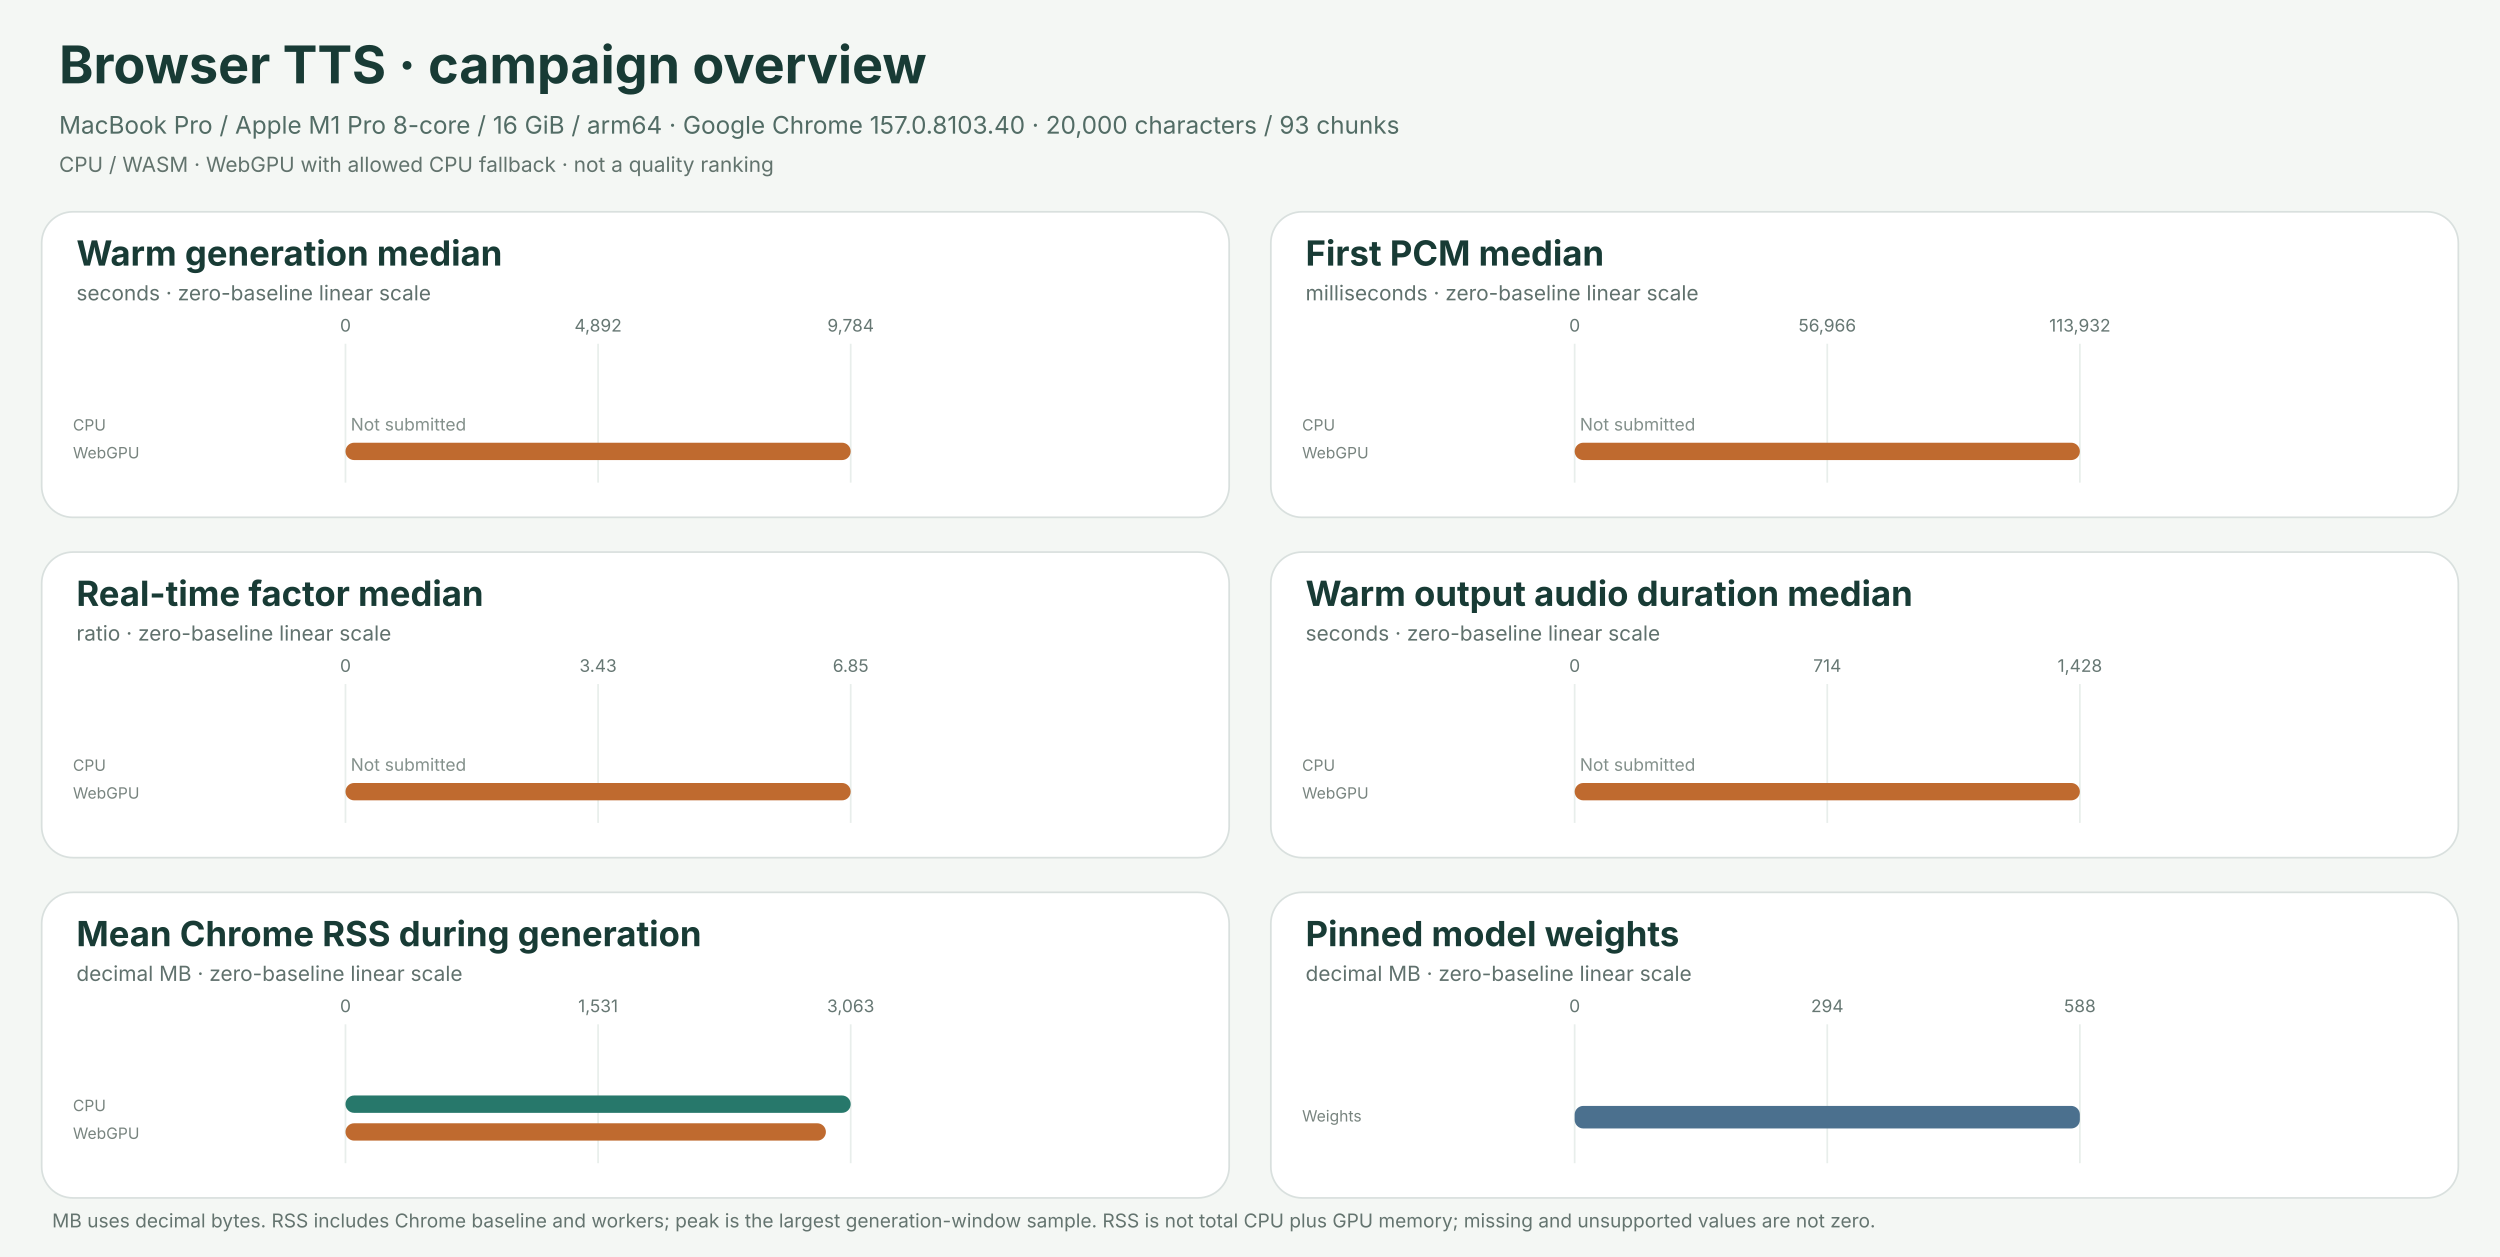
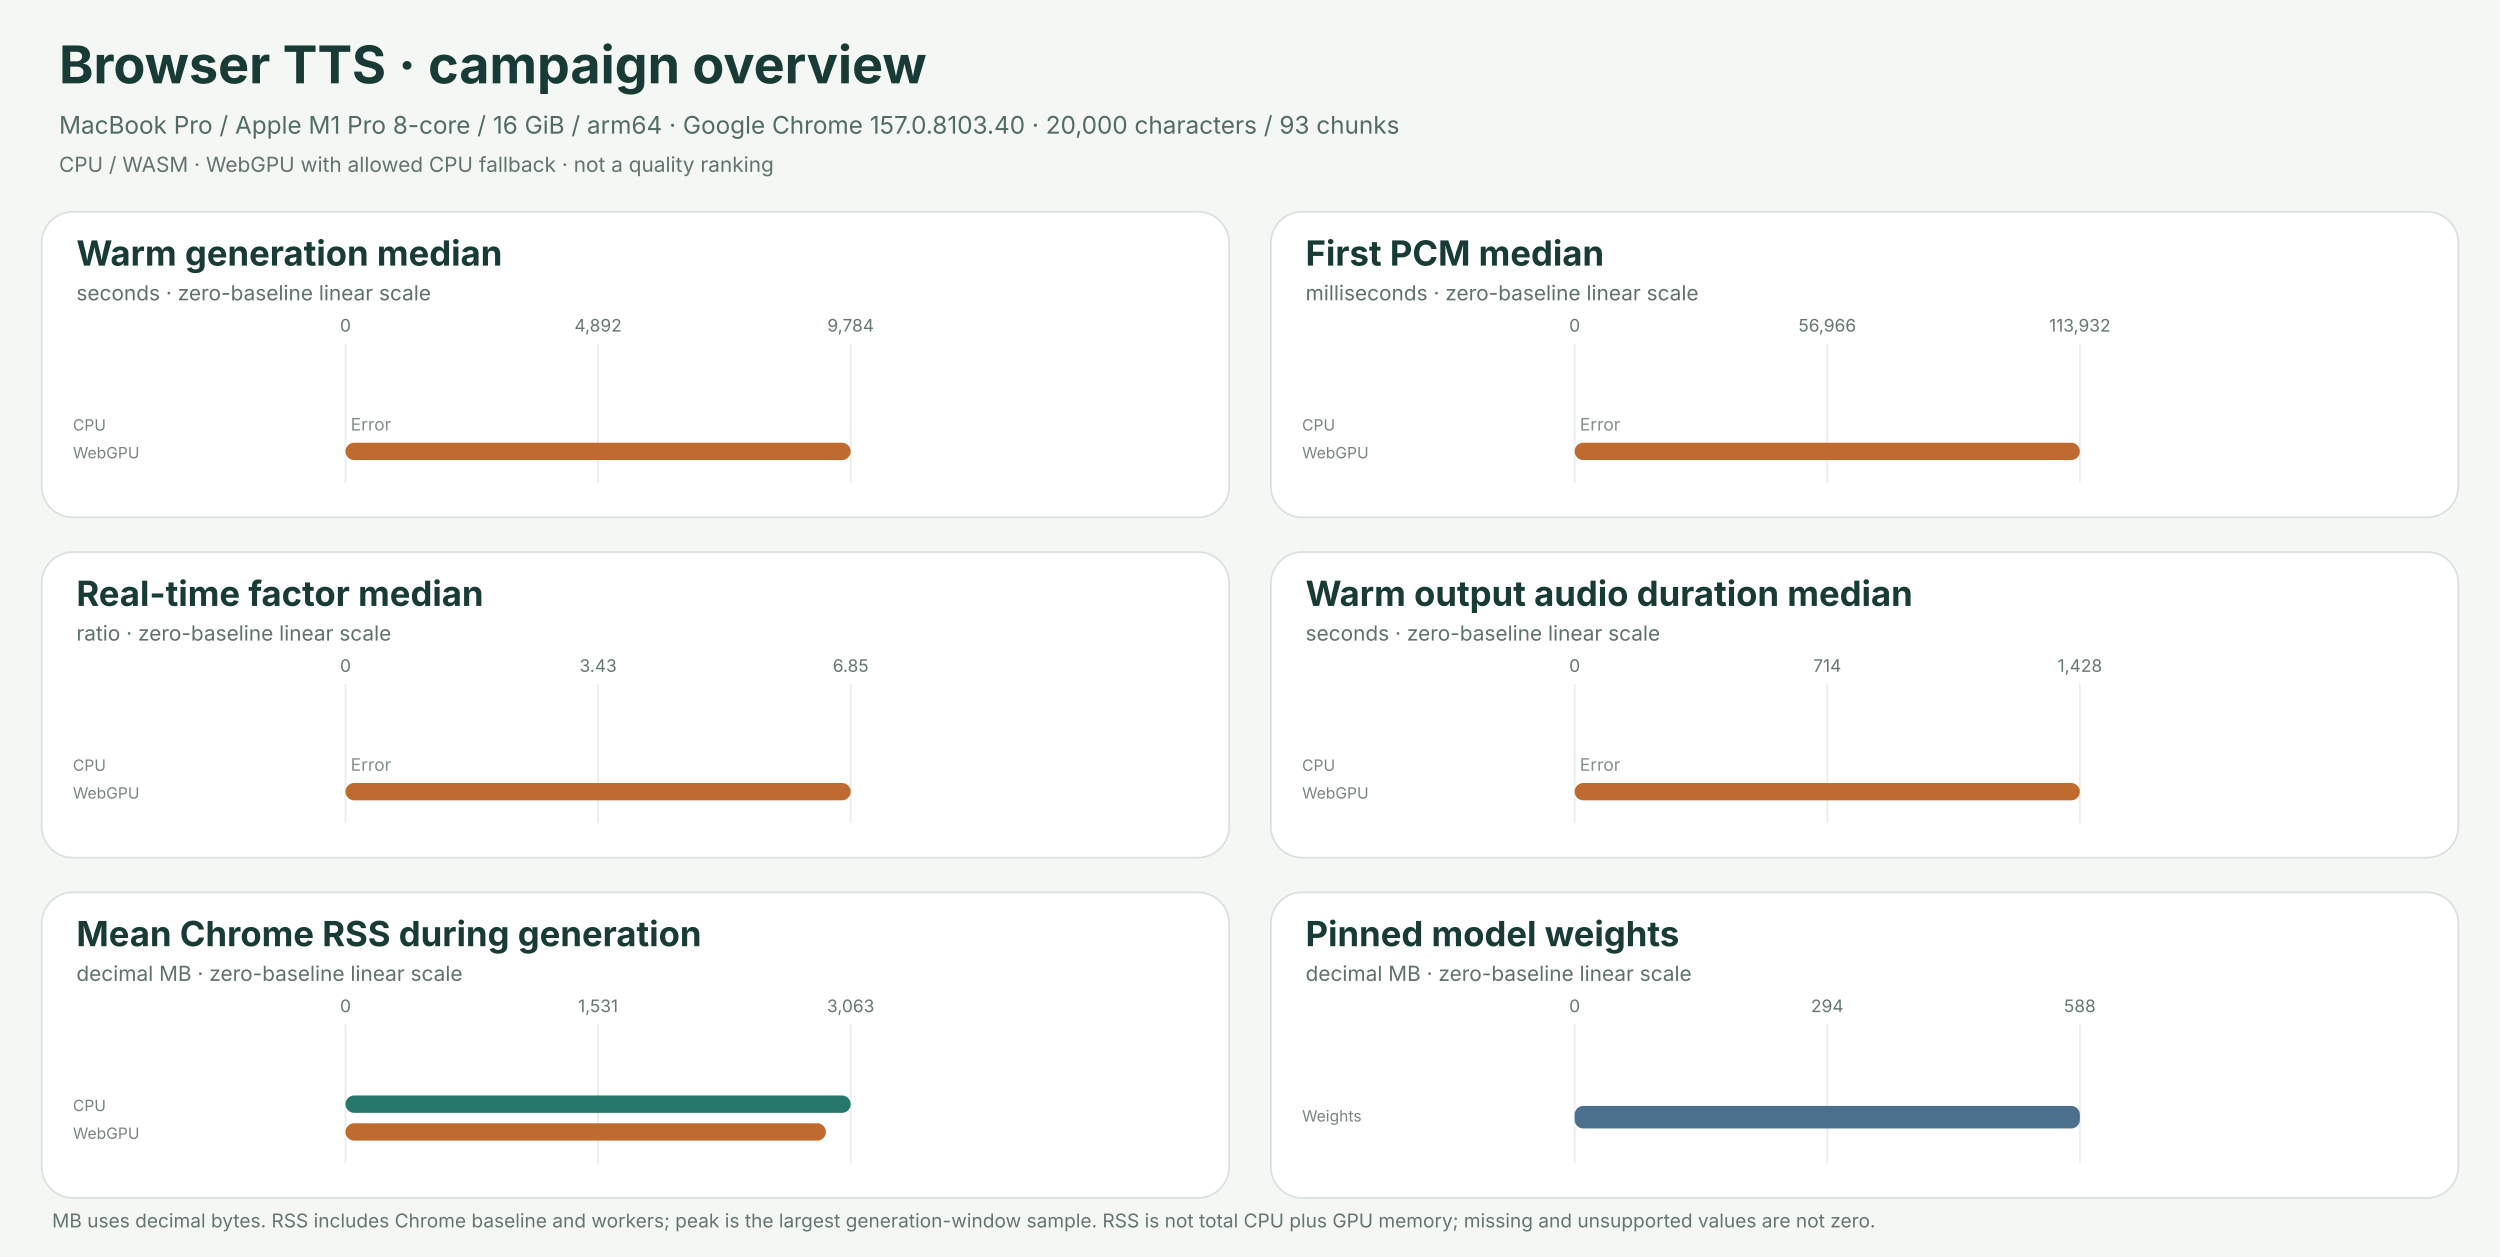
<svg xmlns="http://www.w3.org/2000/svg" width="1440" height="724" viewBox="0 0 1440 724" role="img" aria-labelledby="campaign-title campaign-desc">
  <rect width="100%" height="100%" fill="#f4f7f4" />
  <g font-family="system-ui,-apple-system,BlinkMacSystemFont,Segoe UI,sans-serif" fill="#183b35">
    <text x="34" y="48" font-size="30" font-weight="750">Browser TTS · campaign overview</text>
    <text x="34" y="77" font-size="14" fill="#526c65">MacBook Pro / Apple M1 Pro 8-core / 16 GiB / arm64 · Google Chrome 157.0.8103.40 · 20,000 characters / 93 chunks</text>
    <text x="34" y="99" font-size="12" fill="#62736d">CPU / WASM · WebGPU with allowed CPU fallback · not a quality ranking</text>
    <g>
      <rect x="24" y="122" width="684" height="176" rx="18" fill="#ffffff" stroke="#d9e0de" />
      <text x="44" y="153" font-size="20" font-weight="700" fill="#183b35">Warm generation median</text>
      <text x="44" y="173" font-size="12" fill="#60716d">seconds · zero-baseline linear scale</text>
      <path d="M199 198V278" stroke="#e8eeeb" />
      <text x="199" y="191" text-anchor="middle" font-size="10" fill="#667773">0</text>
      <path d="M344.5 198V278" stroke="#e8eeeb" />
      <text x="344.5" y="191" text-anchor="middle" font-size="10" fill="#667773">4,892</text>
      <path d="M490 198V278" stroke="#e8eeeb" />
      <text x="490" y="191" text-anchor="middle" font-size="10" fill="#667773">9,784</text>
      <text x="42" y="232" font-size="12" font-weight="600" fill="#243f39" />
      <text x="42" y="248" font-size="9" fill="#78847f">CPU</text>
-       <text x="202" y="248" font-size="10" fill="#83908b">Not submitted</text>
+       <text x="202" y="248" font-size="10" fill="#83908b">Error</text>
      <text x="42" y="264" font-size="9" fill="#78847f">WebGPU</text>
      <rect x="199" y="255" width="291.00" height="10" rx="5" fill="#bf6a2f" />
      <text x="498" y="264" font-size="10" fill="#263d37" />
    </g>
    <g>
      <rect x="732" y="122" width="684" height="176" rx="18" fill="#ffffff" stroke="#d9e0de" />
      <text x="752" y="153" font-size="20" font-weight="700" fill="#183b35">First PCM median</text>
      <text x="752" y="173" font-size="12" fill="#60716d">milliseconds · zero-baseline linear scale</text>
      <path d="M907 198V278" stroke="#e8eeeb" />
      <text x="907" y="191" text-anchor="middle" font-size="10" fill="#667773">0</text>
      <path d="M1052.5 198V278" stroke="#e8eeeb" />
      <text x="1052.5" y="191" text-anchor="middle" font-size="10" fill="#667773">56,966</text>
      <path d="M1198 198V278" stroke="#e8eeeb" />
      <text x="1198" y="191" text-anchor="middle" font-size="10" fill="#667773">113,932</text>
      <text x="750" y="232" font-size="12" font-weight="600" fill="#243f39" />
      <text x="750" y="248" font-size="9" fill="#78847f">CPU</text>
-       <text x="910" y="248" font-size="10" fill="#83908b">Not submitted</text>
+       <text x="910" y="248" font-size="10" fill="#83908b">Error</text>
      <text x="750" y="264" font-size="9" fill="#78847f">WebGPU</text>
      <rect x="907" y="255" width="291.00" height="10" rx="5" fill="#bf6a2f" />
      <text x="1206" y="264" font-size="10" fill="#263d37" />
    </g>
    <g>
      <rect x="24" y="318" width="684" height="176" rx="18" fill="#ffffff" stroke="#d9e0de" />
      <text x="44" y="349" font-size="20" font-weight="700" fill="#183b35">Real-time factor median</text>
      <text x="44" y="369" font-size="12" fill="#60716d">ratio · zero-baseline linear scale</text>
      <path d="M199 394V474" stroke="#e8eeeb" />
      <text x="199" y="387" text-anchor="middle" font-size="10" fill="#667773">0</text>
      <path d="M344.5 394V474" stroke="#e8eeeb" />
      <text x="344.5" y="387" text-anchor="middle" font-size="10" fill="#667773">3.43</text>
      <path d="M490 394V474" stroke="#e8eeeb" />
      <text x="490" y="387" text-anchor="middle" font-size="10" fill="#667773">6.85</text>
      <text x="42" y="428" font-size="12" font-weight="600" fill="#243f39" />
      <text x="42" y="444" font-size="9" fill="#78847f">CPU</text>
-       <text x="202" y="444" font-size="10" fill="#83908b">Not submitted</text>
+       <text x="202" y="444" font-size="10" fill="#83908b">Error</text>
      <text x="42" y="460" font-size="9" fill="#78847f">WebGPU</text>
      <rect x="199" y="451" width="291.00" height="10" rx="5" fill="#bf6a2f" />
      <text x="498" y="460" font-size="10" fill="#263d37" />
    </g>
    <g>
      <rect x="732" y="318" width="684" height="176" rx="18" fill="#ffffff" stroke="#d9e0de" />
      <text x="752" y="349" font-size="20" font-weight="700" fill="#183b35">Warm output audio duration median</text>
      <text x="752" y="369" font-size="12" fill="#60716d">seconds · zero-baseline linear scale</text>
      <path d="M907 394V474" stroke="#e8eeeb" />
      <text x="907" y="387" text-anchor="middle" font-size="10" fill="#667773">0</text>
      <path d="M1052.5 394V474" stroke="#e8eeeb" />
      <text x="1052.5" y="387" text-anchor="middle" font-size="10" fill="#667773">714</text>
      <path d="M1198 394V474" stroke="#e8eeeb" />
      <text x="1198" y="387" text-anchor="middle" font-size="10" fill="#667773">1,428</text>
      <text x="750" y="428" font-size="12" font-weight="600" fill="#243f39" />
      <text x="750" y="444" font-size="9" fill="#78847f">CPU</text>
-       <text x="910" y="444" font-size="10" fill="#83908b">Not submitted</text>
+       <text x="910" y="444" font-size="10" fill="#83908b">Error</text>
      <text x="750" y="460" font-size="9" fill="#78847f">WebGPU</text>
      <rect x="907" y="451" width="291.00" height="10" rx="5" fill="#bf6a2f" />
      <text x="1206" y="460" font-size="10" fill="#263d37" />
    </g>
    <g>
      <rect x="24" y="514" width="684" height="176" rx="18" fill="#ffffff" stroke="#d9e0de" />
      <text x="44" y="545" font-size="20" font-weight="700" fill="#183b35">Mean Chrome RSS during generation</text>
      <text x="44" y="565" font-size="12" fill="#60716d">decimal MB · zero-baseline linear scale</text>
      <path d="M199 590V670" stroke="#e8eeeb" />
      <text x="199" y="583" text-anchor="middle" font-size="10" fill="#667773">0</text>
      <path d="M344.5 590V670" stroke="#e8eeeb" />
      <text x="344.5" y="583" text-anchor="middle" font-size="10" fill="#667773">1,531</text>
      <path d="M490 590V670" stroke="#e8eeeb" />
      <text x="490" y="583" text-anchor="middle" font-size="10" fill="#667773">3,063</text>
      <text x="42" y="624" font-size="12" font-weight="600" fill="#243f39" />
      <text x="42" y="640" font-size="9" fill="#78847f">CPU</text>
      <rect x="199" y="631" width="291.00" height="10" rx="5" fill="#27786b" />
      <text x="498" y="640" font-size="10" fill="#263d37" />
      <text x="42" y="656" font-size="9" fill="#78847f">WebGPU</text>
      <rect x="199" y="647" width="276.72" height="10" rx="5" fill="#bf6a2f" />
      <text x="498" y="656" font-size="10" fill="#263d37" />
    </g>
    <g>
      <rect x="732" y="514" width="684" height="176" rx="18" fill="#ffffff" stroke="#d9e0de" />
      <text x="752" y="545" font-size="20" font-weight="700" fill="#183b35">Pinned model weights</text>
      <text x="752" y="565" font-size="12" fill="#60716d">decimal MB · zero-baseline linear scale</text>
      <path d="M907 590V670" stroke="#e8eeeb" />
      <text x="907" y="583" text-anchor="middle" font-size="10" fill="#667773">0</text>
      <path d="M1052.5 590V670" stroke="#e8eeeb" />
      <text x="1052.5" y="583" text-anchor="middle" font-size="10" fill="#667773">294</text>
      <path d="M1198 590V670" stroke="#e8eeeb" />
      <text x="1198" y="583" text-anchor="middle" font-size="10" fill="#667773">588</text>
      <text x="750" y="624" font-size="12" font-weight="600" fill="#243f39" />
      <text x="750" y="646" font-size="9" fill="#78847f">Weights</text>
      <rect x="907" y="637" width="291.00" height="13" rx="5" fill="#4b708e" />
      <text x="1206" y="646" font-size="10" fill="#263d37" />
    </g>
    <text x="30" y="707" font-size="11" fill="#64746f">MB uses decimal bytes. RSS includes Chrome baseline and workers; peak is the largest generation-window sample. RSS is not total CPU plus GPU memory; missing and unsupported values are not zero.</text>
  </g>
</svg>
